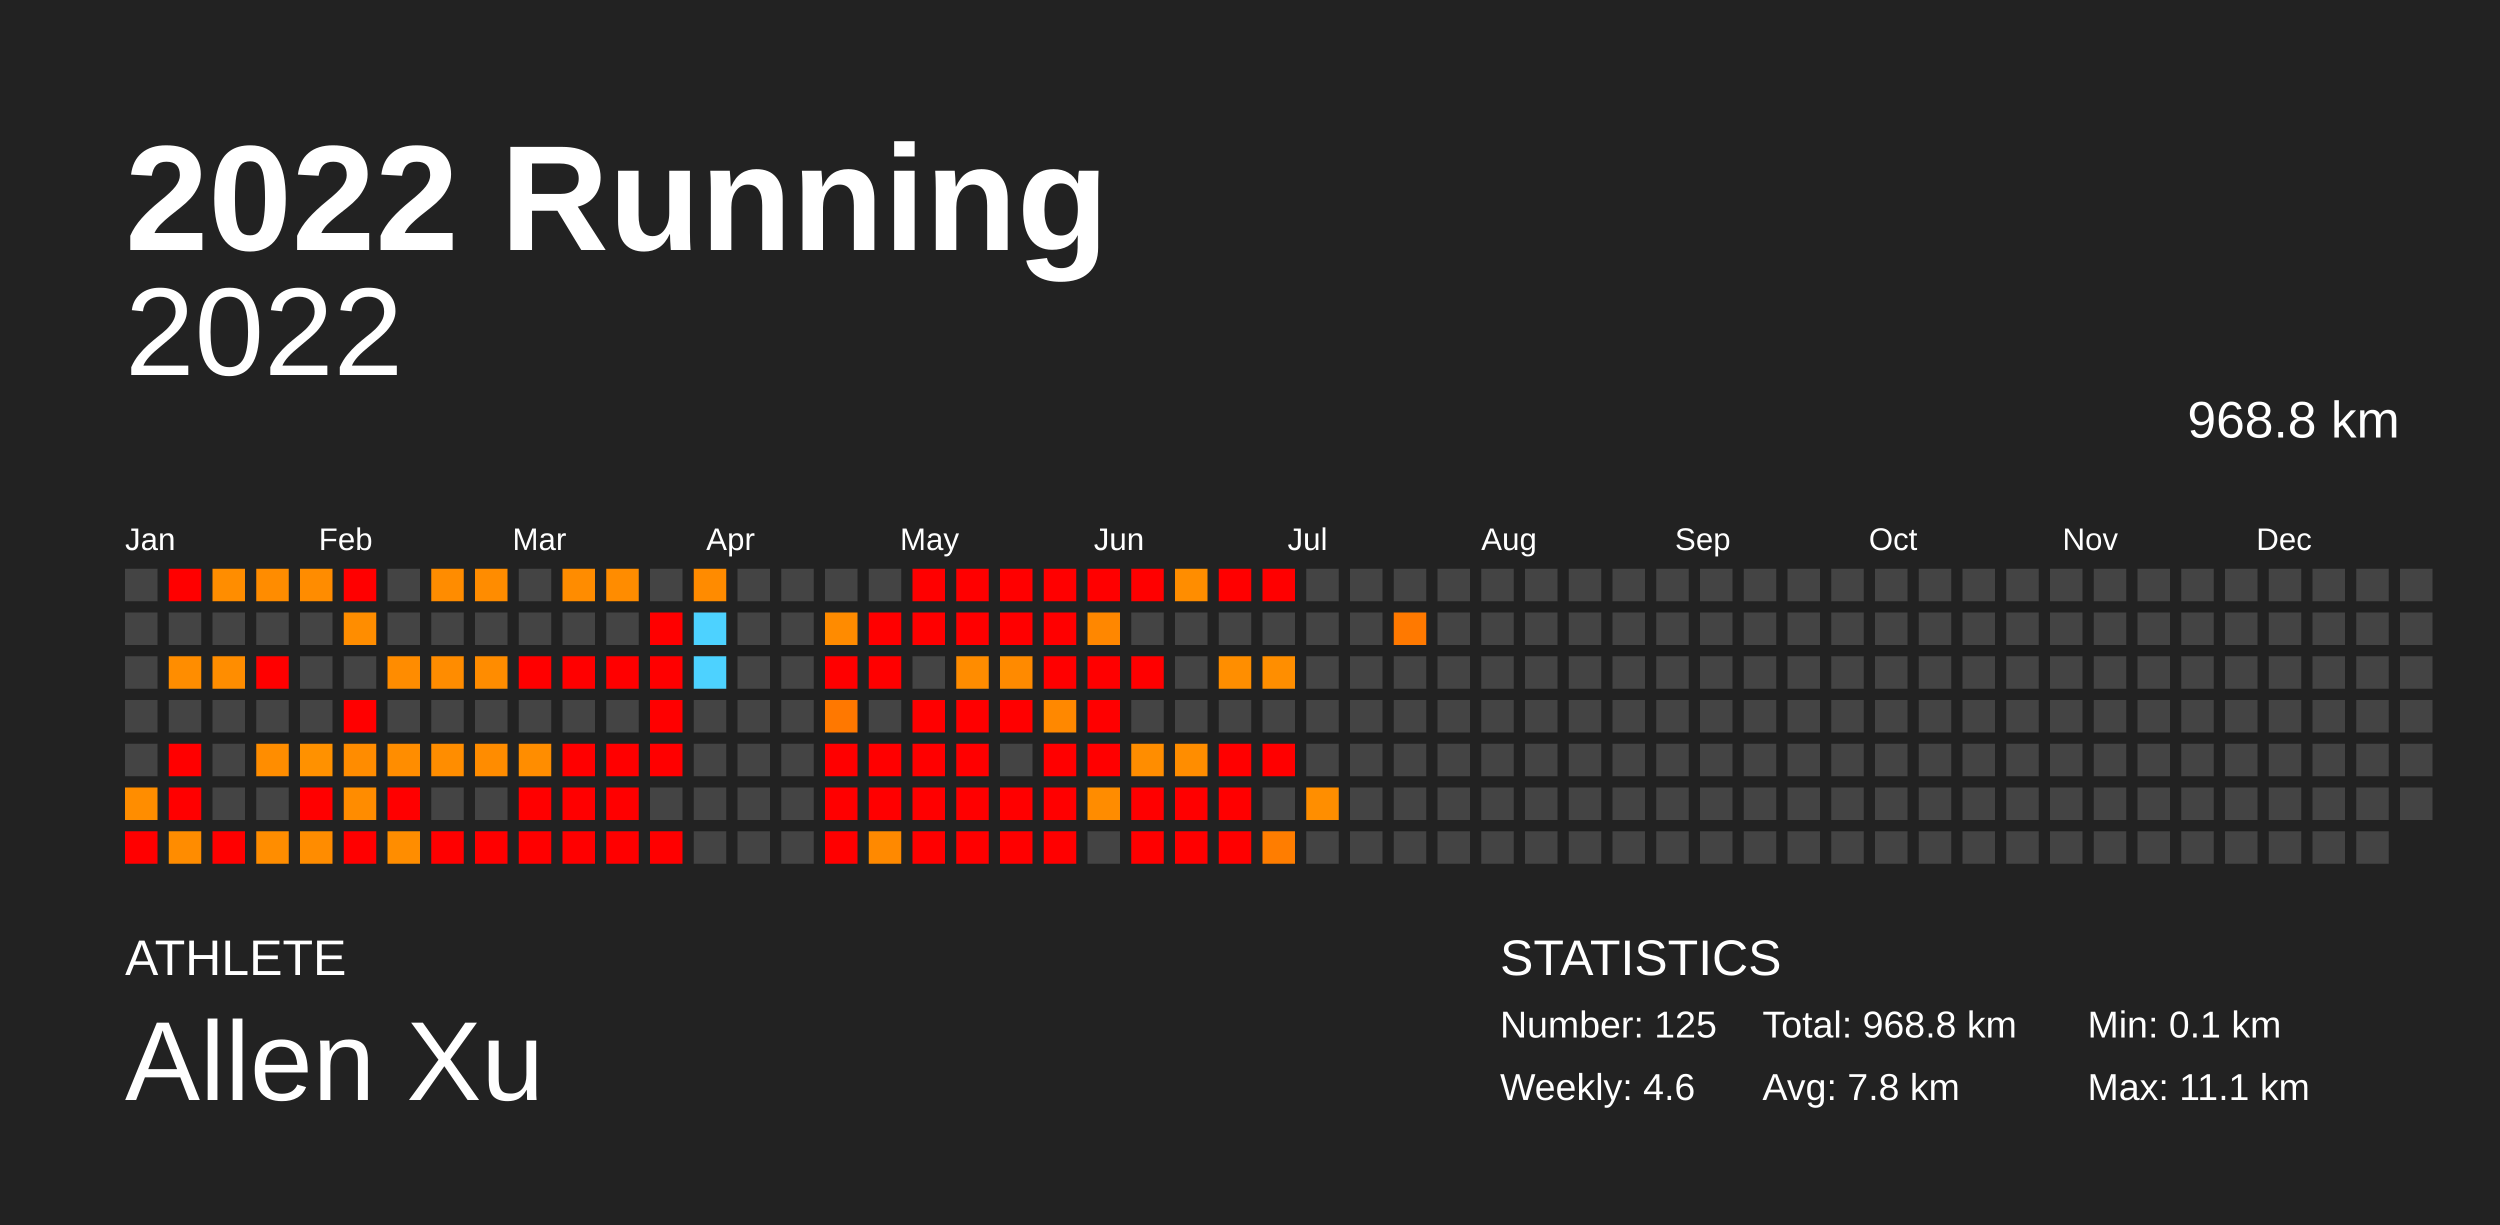
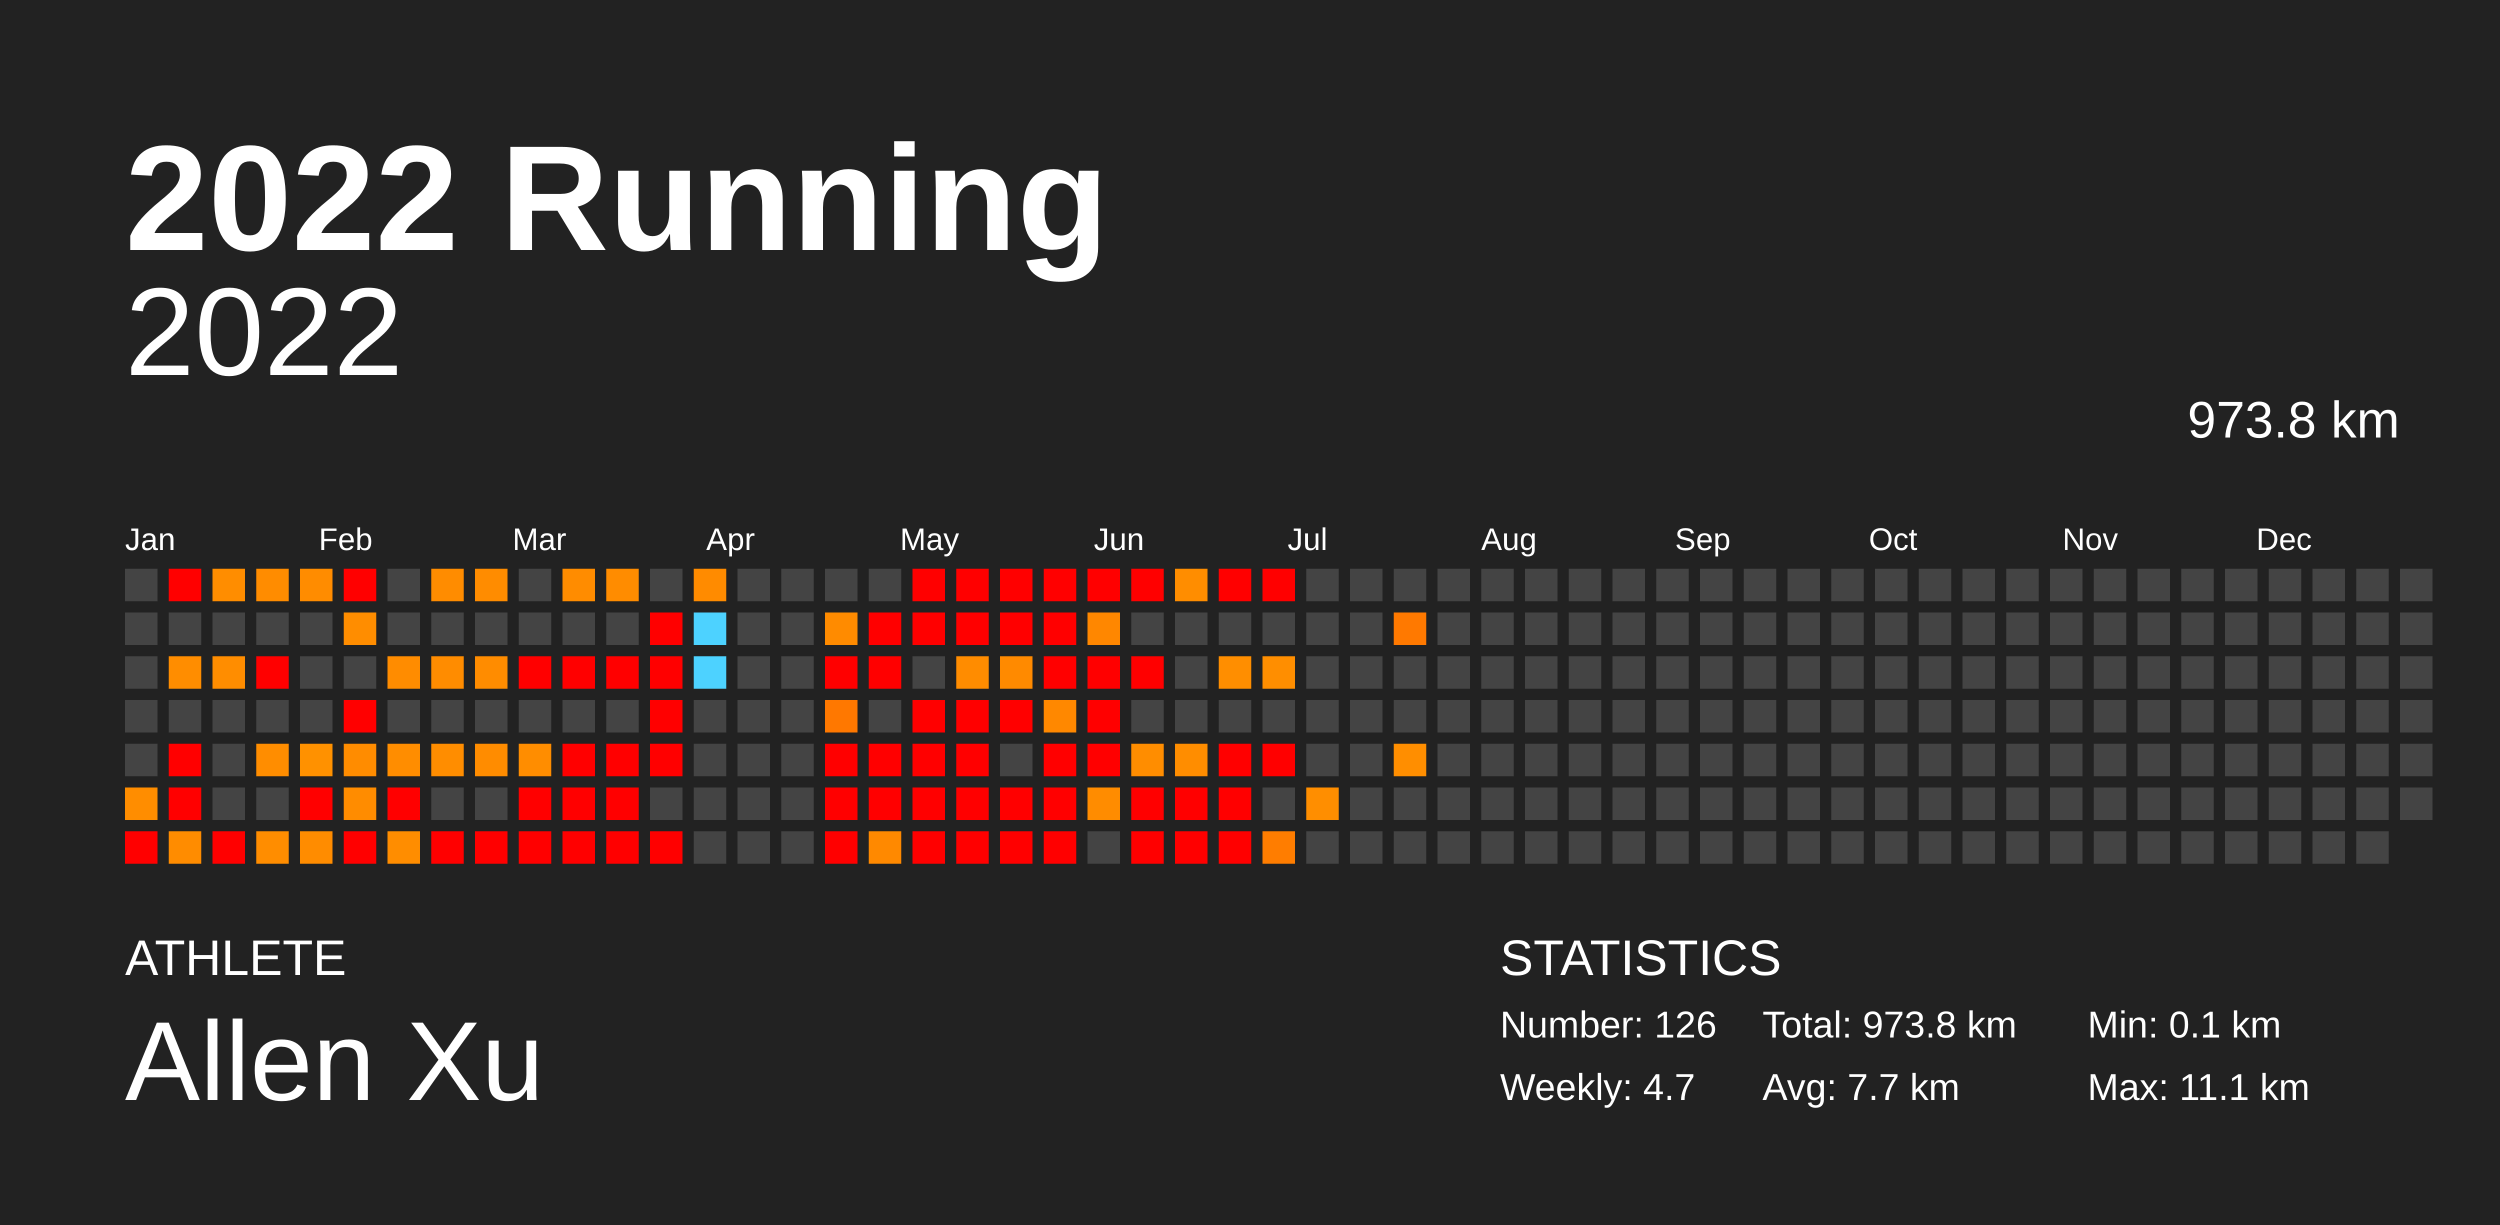
<svg xmlns="http://www.w3.org/2000/svg" baseProfile="full" height="98mm" version="1.1" viewBox="0,0,200,98" width="200mm">
  <defs />
  <rect fill="#222222" height="98" width="200" x="0" y="0" />
  <text fill="#FFFFFF" style="font-size:12px; font-family:Arial; font-weight:bold;" x="10" y="20">2022 Running</text>
  <text fill="#FFFFFF" style="font-size:4px; font-family:Arial" x="10" y="78">ATHLETE</text>
  <text fill="#FFFFFF" style="font-size:9px; font-family:Arial" x="10" y="88">Allen Xu</text>
  <text fill="#FFFFFF" style="font-size:4px; font-family:Arial" x="120" y="78">STATISTICS</text>
-   <text fill="#FFFFFF" style="font-size:3px; font-family:Arial" x="120" y="83">Number: 125</text>
-   <text fill="#FFFFFF" style="font-size:3px; font-family:Arial" x="120" y="88">Weekly: 4.6</text>
-   <text fill="#FFFFFF" style="font-size:3px; font-family:Arial" x="141" y="83">Total: 968.8 km</text>
-   <text fill="#FFFFFF" style="font-size:3px; font-family:Arial" x="141" y="88">Avg: 7.8 km</text>
+   <text fill="#FFFFFF" style="font-size:3px; font-family:Arial" x="120" y="83">Number: 126</text>
+   <text fill="#FFFFFF" style="font-size:3px; font-family:Arial" x="120" y="88">Weekly: 4.7</text>
+   <text fill="#FFFFFF" style="font-size:3px; font-family:Arial" x="141" y="83">Total: 973.8 km</text>
+   <text fill="#FFFFFF" style="font-size:3px; font-family:Arial" x="141" y="88">Avg: 7.7 km</text>
  <text fill="#FFFFFF" style="font-size:3px; font-family:Arial" x="167" y="83">Min: 0.1 km</text>
  <text fill="#FFFFFF" style="font-size:3px; font-family:Arial" x="167" y="88">Max: 11.1 km</text>
  <text alignment-baseline="hanging" fill="#FFFFFF" style="font-size:10.0px; font-family:Arial;" x="10" y="30">2022</text>
-   <text alignment-baseline="hanging" fill="#FFFFFF" style="font-size:4.125px; font-family:Arial;" x="175" y="35">968.8 km</text>
+   <text alignment-baseline="hanging" fill="#FFFFFF" style="font-size:4.125px; font-family:Arial;" x="175" y="35">973.8 km</text>
  <text fill="#FFFFFF" style="font-size:2.5px; font-family:Arial" x="10.0" y="44">Jan</text>
  <text fill="#FFFFFF" style="font-size:2.5px; font-family:Arial" x="25.5" y="44">Feb</text>
  <text fill="#FFFFFF" style="font-size:2.5px; font-family:Arial" x="41.0" y="44">Mar</text>
  <text fill="#FFFFFF" style="font-size:2.5px; font-family:Arial" x="56.5" y="44">Apr</text>
  <text fill="#FFFFFF" style="font-size:2.5px; font-family:Arial" x="72.0" y="44">May</text>
  <text fill="#FFFFFF" style="font-size:2.5px; font-family:Arial" x="87.5" y="44">Jun</text>
  <text fill="#FFFFFF" style="font-size:2.5px; font-family:Arial" x="103.0" y="44">Jul</text>
  <text fill="#FFFFFF" style="font-size:2.5px; font-family:Arial" x="118.5" y="44">Aug</text>
  <text fill="#FFFFFF" style="font-size:2.5px; font-family:Arial" x="134.0" y="44">Sep</text>
  <text fill="#FFFFFF" style="font-size:2.5px; font-family:Arial" x="149.5" y="44">Oct</text>
  <text fill="#FFFFFF" style="font-size:2.5px; font-family:Arial" x="165.0" y="44">Nov</text>
  <text fill="#FFFFFF" style="font-size:2.5px; font-family:Arial" x="180.5" y="44">Dec</text>
  <rect fill="#444444" height="2.6" width="2.6" x="10.0" y="45.5" />
  <rect fill="#444444" height="2.6" width="2.6" x="10.0" y="49.0" />
  <rect fill="#444444" height="2.6" width="2.6" x="10.0" y="52.5" />
  <rect fill="#444444" height="2.6" width="2.6" x="10.0" y="56.0" />
  <rect fill="#444444" height="2.6" width="2.6" x="10.0" y="59.5" />
  <rect fill="#ff8d00" height="2.6" width="2.6" x="10.0" y="63.0" />
  <rect fill="red" height="2.6" width="2.6" x="10.0" y="66.5" />
  <rect fill="red" height="2.6" width="2.6" x="13.5" y="45.5" />
  <rect fill="#444444" height="2.6" width="2.6" x="13.5" y="49.0" />
  <rect fill="#ff8d00" height="2.6" width="2.6" x="13.5" y="52.5" />
  <rect fill="#444444" height="2.6" width="2.6" x="13.5" y="56.0" />
  <rect fill="red" height="2.6" width="2.6" x="13.5" y="59.5" />
  <rect fill="red" height="2.6" width="2.6" x="13.5" y="63.0" />
  <rect fill="#ff8c00" height="2.6" width="2.6" x="13.5" y="66.5" />
  <rect fill="#ff8d00" height="2.6" width="2.6" x="17.0" y="45.5" />
  <rect fill="#444444" height="2.6" width="2.6" x="17.0" y="49.0" />
  <rect fill="#ff8d00" height="2.6" width="2.6" x="17.0" y="52.5" />
  <rect fill="#444444" height="2.6" width="2.6" x="17.0" y="56.0" />
  <rect fill="#444444" height="2.6" width="2.6" x="17.0" y="59.5" />
  <rect fill="#444444" height="2.6" width="2.6" x="17.0" y="63.0" />
  <rect fill="red" height="2.6" width="2.6" x="17.0" y="66.5" />
  <rect fill="#ff8c00" height="2.6" width="2.6" x="20.5" y="45.5" />
  <rect fill="#444444" height="2.6" width="2.6" x="20.5" y="49.0" />
  <rect fill="red" height="2.6" width="2.6" x="20.5" y="52.5" />
  <rect fill="#444444" height="2.6" width="2.6" x="20.5" y="56.0" />
  <rect fill="#ff8d00" height="2.6" width="2.6" x="20.5" y="59.5" />
  <rect fill="#444444" height="2.6" width="2.6" x="20.5" y="63.0" />
  <rect fill="#ff8d00" height="2.6" width="2.6" x="20.5" y="66.5" />
  <rect fill="#ff8c00" height="2.6" width="2.6" x="24.0" y="45.5" />
  <rect fill="#444444" height="2.6" width="2.6" x="24.0" y="49.0" />
  <rect fill="#444444" height="2.6" width="2.6" x="24.0" y="52.5" />
  <rect fill="#444444" height="2.6" width="2.6" x="24.0" y="56.0" />
  <rect fill="#ff9100" height="2.6" width="2.6" x="24.0" y="59.5" />
  <rect fill="red" height="2.6" width="2.6" x="24.0" y="63.0" />
  <rect fill="#ff8c00" height="2.6" width="2.6" x="24.0" y="66.5" />
  <rect fill="red" height="2.6" width="2.6" x="27.5" y="45.5" />
  <rect fill="#ff8d00" height="2.6" width="2.6" x="27.5" y="49.0" />
  <rect fill="#444444" height="2.6" width="2.6" x="27.5" y="52.5" />
  <rect fill="red" height="2.6" width="2.6" x="27.5" y="56.0" />
  <rect fill="#ff8c00" height="2.6" width="2.6" x="27.5" y="59.5" />
  <rect fill="#ff8c00" height="2.6" width="2.6" x="27.5" y="63.0" />
  <rect fill="red" height="2.6" width="2.6" x="27.5" y="66.5" />
  <rect fill="#444444" height="2.6" width="2.6" x="31.0" y="45.5" />
  <rect fill="#444444" height="2.6" width="2.6" x="31.0" y="49.0" />
  <rect fill="#ff8c00" height="2.6" width="2.6" x="31.0" y="52.5" />
  <rect fill="#444444" height="2.6" width="2.6" x="31.0" y="56.0" />
  <rect fill="#ff8d00" height="2.6" width="2.6" x="31.0" y="59.5" />
  <rect fill="red" height="2.6" width="2.6" x="31.0" y="63.0" />
  <rect fill="#ff8d00" height="2.6" width="2.6" x="31.0" y="66.5" />
  <rect fill="#ff8c00" height="2.6" width="2.6" x="34.5" y="45.5" />
  <rect fill="#444444" height="2.6" width="2.6" x="34.5" y="49.0" />
  <rect fill="#ff8c00" height="2.6" width="2.6" x="34.5" y="52.5" />
  <rect fill="#444444" height="2.6" width="2.6" x="34.5" y="56.0" />
  <rect fill="#ff8d00" height="2.6" width="2.6" x="34.5" y="59.5" />
  <rect fill="#444444" height="2.6" width="2.6" x="34.5" y="63.0" />
  <rect fill="red" height="2.6" width="2.6" x="34.5" y="66.5" />
  <rect fill="#ff8c00" height="2.6" width="2.6" x="38.0" y="45.5" />
  <rect fill="#444444" height="2.6" width="2.6" x="38.0" y="49.0" />
  <rect fill="#ff8c00" height="2.6" width="2.6" x="38.0" y="52.5" />
  <rect fill="#444444" height="2.6" width="2.6" x="38.0" y="56.0" />
  <rect fill="#ff8c00" height="2.6" width="2.6" x="38.0" y="59.5" />
  <rect fill="#444444" height="2.6" width="2.6" x="38.0" y="63.0" />
  <rect fill="red" height="2.6" width="2.6" x="38.0" y="66.5" />
  <rect fill="#444444" height="2.6" width="2.6" x="41.5" y="45.5" />
  <rect fill="#444444" height="2.6" width="2.6" x="41.5" y="49.0" />
  <rect fill="red" height="2.6" width="2.6" x="41.5" y="52.5" />
  <rect fill="#444444" height="2.6" width="2.6" x="41.5" y="56.0" />
  <rect fill="#ff8d00" height="2.6" width="2.6" x="41.5" y="59.5" />
  <rect fill="red" height="2.6" width="2.6" x="41.5" y="63.0" />
  <rect fill="red" height="2.6" width="2.6" x="41.5" y="66.5" />
  <rect fill="#ff8c00" height="2.6" width="2.6" x="45.0" y="45.5" />
  <rect fill="#444444" height="2.6" width="2.6" x="45.0" y="49.0" />
  <rect fill="red" height="2.6" width="2.6" x="45.0" y="52.5" />
  <rect fill="#444444" height="2.6" width="2.6" x="45.0" y="56.0" />
  <rect fill="red" height="2.6" width="2.6" x="45.0" y="59.5" />
  <rect fill="red" height="2.6" width="2.6" x="45.0" y="63.0" />
  <rect fill="red" height="2.6" width="2.6" x="45.0" y="66.5" />
  <rect fill="#ff8c00" height="2.6" width="2.6" x="48.5" y="45.5" />
  <rect fill="#444444" height="2.6" width="2.6" x="48.5" y="49.0" />
  <rect fill="red" height="2.6" width="2.6" x="48.5" y="52.5" />
  <rect fill="#444444" height="2.6" width="2.6" x="48.5" y="56.0" />
  <rect fill="red" height="2.6" width="2.6" x="48.5" y="59.5" />
  <rect fill="red" height="2.6" width="2.6" x="48.5" y="63.0" />
  <rect fill="red" height="2.6" width="2.6" x="48.5" y="66.5" />
  <rect fill="#444444" height="2.6" width="2.6" x="52.0" y="45.5" />
  <rect fill="red" height="2.6" width="2.6" x="52.0" y="49.0" />
  <rect fill="red" height="2.6" width="2.6" x="52.0" y="52.5" />
  <rect fill="red" height="2.6" width="2.6" x="52.0" y="56.0" />
  <rect fill="red" height="2.6" width="2.6" x="52.0" y="59.5" />
  <rect fill="#444444" height="2.6" width="2.6" x="52.0" y="63.0" />
  <rect fill="red" height="2.6" width="2.6" x="52.0" y="66.5" />
  <rect fill="#ff8b00" height="2.6" width="2.6" x="55.5" y="45.5" />
  <rect fill="#4dd2ff" height="2.6" width="2.6" x="55.5" y="49.0" />
  <rect fill="#4dd2ff" height="2.6" width="2.6" x="55.5" y="52.5" />
  <rect fill="#444444" height="2.6" width="2.6" x="55.5" y="56.0" />
  <rect fill="#444444" height="2.6" width="2.6" x="55.5" y="59.5" />
  <rect fill="#444444" height="2.6" width="2.6" x="55.5" y="63.0" />
  <rect fill="#444444" height="2.6" width="2.6" x="55.5" y="66.5" />
  <rect fill="#444444" height="2.6" width="2.6" x="59.0" y="45.5" />
  <rect fill="#444444" height="2.6" width="2.6" x="59.0" y="49.0" />
  <rect fill="#444444" height="2.6" width="2.6" x="59.0" y="52.5" />
  <rect fill="#444444" height="2.6" width="2.6" x="59.0" y="56.0" />
  <rect fill="#444444" height="2.6" width="2.6" x="59.0" y="59.5" />
  <rect fill="#444444" height="2.6" width="2.6" x="59.0" y="63.0" />
  <rect fill="#444444" height="2.6" width="2.6" x="59.0" y="66.5" />
  <rect fill="#444444" height="2.6" width="2.6" x="62.5" y="45.5" />
  <rect fill="#444444" height="2.6" width="2.6" x="62.5" y="49.0" />
  <rect fill="#444444" height="2.6" width="2.6" x="62.5" y="52.5" />
  <rect fill="#444444" height="2.6" width="2.6" x="62.5" y="56.0" />
  <rect fill="#444444" height="2.6" width="2.6" x="62.5" y="59.5" />
  <rect fill="#444444" height="2.6" width="2.6" x="62.5" y="63.0" />
  <rect fill="#444444" height="2.6" width="2.6" x="62.5" y="66.5" />
  <rect fill="#444444" height="2.6" width="2.6" x="66.0" y="45.5" />
  <rect fill="#ff8b00" height="2.6" width="2.6" x="66.0" y="49.0" />
  <rect fill="red" height="2.6" width="2.6" x="66.0" y="52.5" />
  <rect fill="#ff7800" height="2.6" width="2.6" x="66.0" y="56.0" />
  <rect fill="red" height="2.6" width="2.6" x="66.0" y="59.5" />
  <rect fill="red" height="2.6" width="2.6" x="66.0" y="63.0" />
  <rect fill="red" height="2.6" width="2.6" x="66.0" y="66.5" />
  <rect fill="#444444" height="2.6" width="2.6" x="69.5" y="45.5" />
  <rect fill="red" height="2.6" width="2.6" x="69.5" y="49.0" />
  <rect fill="red" height="2.6" width="2.6" x="69.5" y="52.5" />
  <rect fill="#444444" height="2.6" width="2.6" x="69.5" y="56.0" />
  <rect fill="red" height="2.6" width="2.6" x="69.5" y="59.5" />
  <rect fill="red" height="2.6" width="2.6" x="69.5" y="63.0" />
  <rect fill="#ff8900" height="2.6" width="2.6" x="69.5" y="66.5" />
  <rect fill="red" height="2.6" width="2.6" x="73.0" y="45.5" />
  <rect fill="red" height="2.6" width="2.6" x="73.0" y="49.0" />
  <rect fill="#444444" height="2.6" width="2.6" x="73.0" y="52.5" />
  <rect fill="red" height="2.6" width="2.6" x="73.0" y="56.0" />
  <rect fill="red" height="2.6" width="2.6" x="73.0" y="59.5" />
  <rect fill="red" height="2.6" width="2.6" x="73.0" y="63.0" />
  <rect fill="red" height="2.6" width="2.6" x="73.0" y="66.5" />
  <rect fill="red" height="2.6" width="2.6" x="76.5" y="45.5" />
  <rect fill="red" height="2.6" width="2.6" x="76.5" y="49.0" />
  <rect fill="#ff8c00" height="2.6" width="2.6" x="76.5" y="52.5" />
  <rect fill="red" height="2.6" width="2.6" x="76.5" y="56.0" />
  <rect fill="red" height="2.6" width="2.6" x="76.5" y="59.5" />
  <rect fill="red" height="2.6" width="2.6" x="76.5" y="63.0" />
  <rect fill="red" height="2.6" width="2.6" x="76.5" y="66.5" />
  <rect fill="red" height="2.6" width="2.6" x="80.0" y="45.5" />
  <rect fill="red" height="2.6" width="2.6" x="80.0" y="49.0" />
  <rect fill="#ff8a00" height="2.6" width="2.6" x="80.0" y="52.5" />
  <rect fill="red" height="2.6" width="2.6" x="80.0" y="56.0" />
  <rect fill="#444444" height="2.6" width="2.6" x="80.0" y="59.5" />
  <rect fill="red" height="2.6" width="2.6" x="80.0" y="63.0" />
  <rect fill="red" height="2.6" width="2.6" x="80.0" y="66.5" />
  <rect fill="red" height="2.6" width="2.6" x="83.5" y="45.5" />
  <rect fill="red" height="2.6" width="2.6" x="83.5" y="49.0" />
  <rect fill="red" height="2.6" width="2.6" x="83.5" y="52.5" />
  <rect fill="#ff8800" height="2.6" width="2.6" x="83.5" y="56.0" />
  <rect fill="red" height="2.6" width="2.6" x="83.5" y="59.5" />
  <rect fill="red" height="2.6" width="2.6" x="83.5" y="63.0" />
  <rect fill="red" height="2.6" width="2.6" x="83.5" y="66.5" />
  <rect fill="red" height="2.6" width="2.6" x="87.0" y="45.5" />
  <rect fill="#ff8700" height="2.6" width="2.6" x="87.0" y="49.0" />
  <rect fill="red" height="2.6" width="2.6" x="87.0" y="52.5" />
  <rect fill="red" height="2.6" width="2.6" x="87.0" y="56.0" />
  <rect fill="red" height="2.6" width="2.6" x="87.0" y="59.5" />
  <rect fill="#ff8c00" height="2.6" width="2.6" x="87.0" y="63.0" />
  <rect fill="#444444" height="2.6" width="2.6" x="87.0" y="66.5" />
  <rect fill="red" height="2.6" width="2.6" x="90.5" y="45.5" />
  <rect fill="#444444" height="2.6" width="2.6" x="90.5" y="49.0" />
  <rect fill="red" height="2.6" width="2.6" x="90.5" y="52.5" />
  <rect fill="#444444" height="2.6" width="2.6" x="90.5" y="56.0" />
  <rect fill="#ff8d00" height="2.6" width="2.6" x="90.5" y="59.5" />
  <rect fill="red" height="2.6" width="2.6" x="90.5" y="63.0" />
  <rect fill="red" height="2.6" width="2.6" x="90.5" y="66.5" />
  <rect fill="#ff8d00" height="2.6" width="2.6" x="94.0" y="45.5" />
  <rect fill="#444444" height="2.6" width="2.6" x="94.0" y="49.0" />
  <rect fill="#444444" height="2.6" width="2.6" x="94.0" y="52.5" />
  <rect fill="#444444" height="2.6" width="2.6" x="94.0" y="56.0" />
  <rect fill="#ff8d00" height="2.6" width="2.6" x="94.0" y="59.5" />
  <rect fill="red" height="2.6" width="2.6" x="94.0" y="63.0" />
  <rect fill="red" height="2.6" width="2.6" x="94.0" y="66.5" />
  <rect fill="red" height="2.6" width="2.6" x="97.5" y="45.5" />
  <rect fill="#444444" height="2.6" width="2.6" x="97.5" y="49.0" />
  <rect fill="#ff8e00" height="2.6" width="2.6" x="97.5" y="52.5" />
  <rect fill="#444444" height="2.6" width="2.6" x="97.5" y="56.0" />
  <rect fill="red" height="2.6" width="2.6" x="97.5" y="59.5" />
  <rect fill="red" height="2.6" width="2.6" x="97.5" y="63.0" />
  <rect fill="red" height="2.6" width="2.6" x="97.5" y="66.5" />
  <rect fill="red" height="2.6" width="2.6" x="101.0" y="45.5" />
  <rect fill="#444444" height="2.6" width="2.6" x="101.0" y="49.0" />
  <rect fill="#ff8e00" height="2.6" width="2.6" x="101.0" y="52.5" />
  <rect fill="#444444" height="2.6" width="2.6" x="101.0" y="56.0" />
  <rect fill="red" height="2.6" width="2.6" x="101.0" y="59.5" />
  <rect fill="#444444" height="2.6" width="2.6" x="101.0" y="63.0" />
  <rect fill="#ff7d00" height="2.6" width="2.6" x="101.0" y="66.5" />
  <rect fill="#444444" height="2.6" width="2.6" x="104.5" y="45.5" />
  <rect fill="#444444" height="2.6" width="2.6" x="104.5" y="49.0" />
  <rect fill="#444444" height="2.6" width="2.6" x="104.5" y="52.5" />
  <rect fill="#444444" height="2.6" width="2.6" x="104.5" y="56.0" />
  <rect fill="#444444" height="2.6" width="2.6" x="104.5" y="59.5" />
  <rect fill="#ff8e00" height="2.6" width="2.6" x="104.5" y="63.0" />
  <rect fill="#444444" height="2.6" width="2.6" x="104.5" y="66.5" />
  <rect fill="#444444" height="2.6" width="2.6" x="108.0" y="45.5" />
  <rect fill="#444444" height="2.6" width="2.6" x="108.0" y="49.0" />
  <rect fill="#444444" height="2.6" width="2.6" x="108.0" y="52.5" />
  <rect fill="#444444" height="2.6" width="2.6" x="108.0" y="56.0" />
  <rect fill="#444444" height="2.6" width="2.6" x="108.0" y="59.5" />
  <rect fill="#444444" height="2.6" width="2.6" x="108.0" y="63.0" />
  <rect fill="#444444" height="2.6" width="2.6" x="108.0" y="66.5" />
  <rect fill="#444444" height="2.6" width="2.6" x="111.5" y="45.5" />
  <rect fill="#ff7900" height="2.6" width="2.6" x="111.5" y="49.0" />
  <rect fill="#444444" height="2.6" width="2.6" x="111.5" y="52.5" />
  <rect fill="#444444" height="2.6" width="2.6" x="111.5" y="56.0" />
-   <rect fill="#444444" height="2.6" width="2.6" x="111.5" y="59.5" />
+   <rect fill="#ff8e00" height="2.6" width="2.6" x="111.5" y="59.5" />
  <rect fill="#444444" height="2.6" width="2.6" x="111.5" y="63.0" />
  <rect fill="#444444" height="2.6" width="2.6" x="111.5" y="66.5" />
  <rect fill="#444444" height="2.6" width="2.6" x="115.0" y="45.5" />
  <rect fill="#444444" height="2.6" width="2.6" x="115.0" y="49.0" />
  <rect fill="#444444" height="2.6" width="2.6" x="115.0" y="52.5" />
  <rect fill="#444444" height="2.6" width="2.6" x="115.0" y="56.0" />
  <rect fill="#444444" height="2.6" width="2.6" x="115.0" y="59.5" />
  <rect fill="#444444" height="2.6" width="2.6" x="115.0" y="63.0" />
  <rect fill="#444444" height="2.6" width="2.6" x="115.0" y="66.5" />
  <rect fill="#444444" height="2.6" width="2.6" x="118.5" y="45.5" />
  <rect fill="#444444" height="2.6" width="2.6" x="118.5" y="49.0" />
  <rect fill="#444444" height="2.6" width="2.6" x="118.5" y="52.5" />
  <rect fill="#444444" height="2.6" width="2.6" x="118.5" y="56.0" />
  <rect fill="#444444" height="2.6" width="2.6" x="118.5" y="59.5" />
  <rect fill="#444444" height="2.6" width="2.6" x="118.5" y="63.0" />
  <rect fill="#444444" height="2.6" width="2.6" x="118.5" y="66.5" />
  <rect fill="#444444" height="2.6" width="2.6" x="122.0" y="45.5" />
  <rect fill="#444444" height="2.6" width="2.6" x="122.0" y="49.0" />
  <rect fill="#444444" height="2.6" width="2.6" x="122.0" y="52.5" />
  <rect fill="#444444" height="2.6" width="2.6" x="122.0" y="56.0" />
  <rect fill="#444444" height="2.6" width="2.6" x="122.0" y="59.5" />
  <rect fill="#444444" height="2.6" width="2.6" x="122.0" y="63.0" />
  <rect fill="#444444" height="2.6" width="2.6" x="122.0" y="66.5" />
  <rect fill="#444444" height="2.6" width="2.6" x="125.5" y="45.5" />
  <rect fill="#444444" height="2.6" width="2.6" x="125.5" y="49.0" />
  <rect fill="#444444" height="2.6" width="2.6" x="125.5" y="52.5" />
  <rect fill="#444444" height="2.6" width="2.6" x="125.5" y="56.0" />
  <rect fill="#444444" height="2.6" width="2.6" x="125.5" y="59.5" />
  <rect fill="#444444" height="2.6" width="2.6" x="125.5" y="63.0" />
  <rect fill="#444444" height="2.6" width="2.6" x="125.5" y="66.5" />
  <rect fill="#444444" height="2.6" width="2.6" x="129.0" y="45.5" />
  <rect fill="#444444" height="2.6" width="2.6" x="129.0" y="49.0" />
  <rect fill="#444444" height="2.6" width="2.6" x="129.0" y="52.5" />
  <rect fill="#444444" height="2.6" width="2.6" x="129.0" y="56.0" />
  <rect fill="#444444" height="2.6" width="2.6" x="129.0" y="59.5" />
  <rect fill="#444444" height="2.6" width="2.6" x="129.0" y="63.0" />
  <rect fill="#444444" height="2.6" width="2.6" x="129.0" y="66.5" />
  <rect fill="#444444" height="2.6" width="2.6" x="132.5" y="45.5" />
  <rect fill="#444444" height="2.6" width="2.6" x="132.5" y="49.0" />
  <rect fill="#444444" height="2.6" width="2.6" x="132.5" y="52.5" />
  <rect fill="#444444" height="2.6" width="2.6" x="132.5" y="56.0" />
  <rect fill="#444444" height="2.6" width="2.6" x="132.5" y="59.5" />
  <rect fill="#444444" height="2.6" width="2.6" x="132.5" y="63.0" />
  <rect fill="#444444" height="2.6" width="2.6" x="132.5" y="66.5" />
  <rect fill="#444444" height="2.6" width="2.6" x="136.0" y="45.5" />
  <rect fill="#444444" height="2.6" width="2.6" x="136.0" y="49.0" />
  <rect fill="#444444" height="2.6" width="2.6" x="136.0" y="52.5" />
  <rect fill="#444444" height="2.6" width="2.6" x="136.0" y="56.0" />
  <rect fill="#444444" height="2.6" width="2.6" x="136.0" y="59.5" />
  <rect fill="#444444" height="2.6" width="2.6" x="136.0" y="63.0" />
  <rect fill="#444444" height="2.6" width="2.6" x="136.0" y="66.5" />
  <rect fill="#444444" height="2.6" width="2.6" x="139.5" y="45.5" />
  <rect fill="#444444" height="2.6" width="2.6" x="139.5" y="49.0" />
  <rect fill="#444444" height="2.6" width="2.6" x="139.5" y="52.5" />
  <rect fill="#444444" height="2.6" width="2.6" x="139.5" y="56.0" />
  <rect fill="#444444" height="2.6" width="2.6" x="139.5" y="59.5" />
  <rect fill="#444444" height="2.6" width="2.6" x="139.5" y="63.0" />
  <rect fill="#444444" height="2.6" width="2.6" x="139.5" y="66.5" />
  <rect fill="#444444" height="2.6" width="2.6" x="143.0" y="45.5" />
  <rect fill="#444444" height="2.6" width="2.6" x="143.0" y="49.0" />
  <rect fill="#444444" height="2.6" width="2.6" x="143.0" y="52.5" />
  <rect fill="#444444" height="2.6" width="2.6" x="143.0" y="56.0" />
  <rect fill="#444444" height="2.6" width="2.6" x="143.0" y="59.5" />
  <rect fill="#444444" height="2.6" width="2.6" x="143.0" y="63.0" />
  <rect fill="#444444" height="2.6" width="2.6" x="143.0" y="66.5" />
  <rect fill="#444444" height="2.6" width="2.6" x="146.5" y="45.5" />
  <rect fill="#444444" height="2.6" width="2.6" x="146.5" y="49.0" />
  <rect fill="#444444" height="2.6" width="2.6" x="146.5" y="52.5" />
  <rect fill="#444444" height="2.6" width="2.6" x="146.5" y="56.0" />
  <rect fill="#444444" height="2.6" width="2.6" x="146.5" y="59.5" />
  <rect fill="#444444" height="2.6" width="2.6" x="146.5" y="63.0" />
  <rect fill="#444444" height="2.6" width="2.6" x="146.5" y="66.5" />
  <rect fill="#444444" height="2.6" width="2.6" x="150.0" y="45.5" />
  <rect fill="#444444" height="2.6" width="2.6" x="150.0" y="49.0" />
  <rect fill="#444444" height="2.6" width="2.6" x="150.0" y="52.5" />
  <rect fill="#444444" height="2.6" width="2.6" x="150.0" y="56.0" />
  <rect fill="#444444" height="2.6" width="2.6" x="150.0" y="59.5" />
  <rect fill="#444444" height="2.6" width="2.6" x="150.0" y="63.0" />
  <rect fill="#444444" height="2.6" width="2.6" x="150.0" y="66.5" />
  <rect fill="#444444" height="2.6" width="2.6" x="153.5" y="45.5" />
  <rect fill="#444444" height="2.6" width="2.6" x="153.5" y="49.0" />
  <rect fill="#444444" height="2.6" width="2.6" x="153.5" y="52.5" />
  <rect fill="#444444" height="2.6" width="2.6" x="153.5" y="56.0" />
  <rect fill="#444444" height="2.6" width="2.6" x="153.5" y="59.5" />
  <rect fill="#444444" height="2.6" width="2.6" x="153.5" y="63.0" />
  <rect fill="#444444" height="2.6" width="2.6" x="153.5" y="66.5" />
  <rect fill="#444444" height="2.6" width="2.6" x="157.0" y="45.5" />
  <rect fill="#444444" height="2.6" width="2.6" x="157.0" y="49.0" />
  <rect fill="#444444" height="2.6" width="2.6" x="157.0" y="52.5" />
  <rect fill="#444444" height="2.6" width="2.6" x="157.0" y="56.0" />
  <rect fill="#444444" height="2.6" width="2.6" x="157.0" y="59.5" />
  <rect fill="#444444" height="2.6" width="2.6" x="157.0" y="63.0" />
  <rect fill="#444444" height="2.6" width="2.6" x="157.0" y="66.5" />
  <rect fill="#444444" height="2.6" width="2.6" x="160.5" y="45.5" />
  <rect fill="#444444" height="2.6" width="2.6" x="160.5" y="49.0" />
  <rect fill="#444444" height="2.6" width="2.6" x="160.5" y="52.5" />
  <rect fill="#444444" height="2.6" width="2.6" x="160.5" y="56.0" />
  <rect fill="#444444" height="2.6" width="2.6" x="160.5" y="59.5" />
  <rect fill="#444444" height="2.6" width="2.6" x="160.5" y="63.0" />
  <rect fill="#444444" height="2.6" width="2.6" x="160.5" y="66.5" />
  <rect fill="#444444" height="2.6" width="2.6" x="164.0" y="45.5" />
  <rect fill="#444444" height="2.6" width="2.6" x="164.0" y="49.0" />
  <rect fill="#444444" height="2.6" width="2.6" x="164.0" y="52.5" />
  <rect fill="#444444" height="2.6" width="2.6" x="164.0" y="56.0" />
  <rect fill="#444444" height="2.6" width="2.6" x="164.0" y="59.5" />
  <rect fill="#444444" height="2.6" width="2.6" x="164.0" y="63.0" />
  <rect fill="#444444" height="2.6" width="2.6" x="164.0" y="66.5" />
  <rect fill="#444444" height="2.6" width="2.6" x="167.5" y="45.5" />
  <rect fill="#444444" height="2.6" width="2.6" x="167.5" y="49.0" />
  <rect fill="#444444" height="2.6" width="2.6" x="167.5" y="52.5" />
  <rect fill="#444444" height="2.6" width="2.6" x="167.5" y="56.0" />
  <rect fill="#444444" height="2.6" width="2.6" x="167.5" y="59.5" />
  <rect fill="#444444" height="2.6" width="2.6" x="167.5" y="63.0" />
  <rect fill="#444444" height="2.6" width="2.6" x="167.5" y="66.5" />
  <rect fill="#444444" height="2.6" width="2.6" x="171.0" y="45.5" />
  <rect fill="#444444" height="2.6" width="2.6" x="171.0" y="49.0" />
  <rect fill="#444444" height="2.6" width="2.6" x="171.0" y="52.5" />
  <rect fill="#444444" height="2.6" width="2.6" x="171.0" y="56.0" />
  <rect fill="#444444" height="2.6" width="2.6" x="171.0" y="59.5" />
  <rect fill="#444444" height="2.6" width="2.6" x="171.0" y="63.0" />
  <rect fill="#444444" height="2.6" width="2.6" x="171.0" y="66.5" />
  <rect fill="#444444" height="2.6" width="2.6" x="174.5" y="45.5" />
  <rect fill="#444444" height="2.6" width="2.6" x="174.5" y="49.0" />
  <rect fill="#444444" height="2.6" width="2.6" x="174.5" y="52.5" />
  <rect fill="#444444" height="2.6" width="2.6" x="174.5" y="56.0" />
  <rect fill="#444444" height="2.6" width="2.6" x="174.5" y="59.5" />
  <rect fill="#444444" height="2.6" width="2.6" x="174.5" y="63.0" />
  <rect fill="#444444" height="2.6" width="2.6" x="174.5" y="66.5" />
  <rect fill="#444444" height="2.6" width="2.6" x="178.0" y="45.5" />
  <rect fill="#444444" height="2.6" width="2.6" x="178.0" y="49.0" />
  <rect fill="#444444" height="2.6" width="2.6" x="178.0" y="52.5" />
  <rect fill="#444444" height="2.6" width="2.6" x="178.0" y="56.0" />
  <rect fill="#444444" height="2.6" width="2.6" x="178.0" y="59.5" />
  <rect fill="#444444" height="2.6" width="2.6" x="178.0" y="63.0" />
  <rect fill="#444444" height="2.6" width="2.6" x="178.0" y="66.5" />
  <rect fill="#444444" height="2.6" width="2.6" x="181.5" y="45.5" />
  <rect fill="#444444" height="2.6" width="2.6" x="181.5" y="49.0" />
  <rect fill="#444444" height="2.6" width="2.6" x="181.5" y="52.5" />
  <rect fill="#444444" height="2.6" width="2.6" x="181.5" y="56.0" />
  <rect fill="#444444" height="2.6" width="2.6" x="181.5" y="59.5" />
  <rect fill="#444444" height="2.6" width="2.6" x="181.5" y="63.0" />
  <rect fill="#444444" height="2.6" width="2.6" x="181.5" y="66.5" />
  <rect fill="#444444" height="2.6" width="2.6" x="185.0" y="45.5" />
  <rect fill="#444444" height="2.6" width="2.6" x="185.0" y="49.0" />
  <rect fill="#444444" height="2.6" width="2.6" x="185.0" y="52.5" />
  <rect fill="#444444" height="2.6" width="2.6" x="185.0" y="56.0" />
  <rect fill="#444444" height="2.6" width="2.6" x="185.0" y="59.5" />
  <rect fill="#444444" height="2.6" width="2.6" x="185.0" y="63.0" />
  <rect fill="#444444" height="2.6" width="2.6" x="185.0" y="66.5" />
  <rect fill="#444444" height="2.6" width="2.6" x="188.5" y="45.5" />
  <rect fill="#444444" height="2.6" width="2.6" x="188.5" y="49.0" />
  <rect fill="#444444" height="2.6" width="2.6" x="188.5" y="52.5" />
  <rect fill="#444444" height="2.6" width="2.6" x="188.5" y="56.0" />
  <rect fill="#444444" height="2.6" width="2.6" x="188.5" y="59.5" />
  <rect fill="#444444" height="2.6" width="2.6" x="188.5" y="63.0" />
  <rect fill="#444444" height="2.6" width="2.6" x="188.5" y="66.5" />
  <rect fill="#444444" height="2.6" width="2.6" x="192.0" y="45.5" />
  <rect fill="#444444" height="2.6" width="2.6" x="192.0" y="49.0" />
  <rect fill="#444444" height="2.6" width="2.6" x="192.0" y="52.5" />
  <rect fill="#444444" height="2.6" width="2.6" x="192.0" y="56.0" />
  <rect fill="#444444" height="2.6" width="2.6" x="192.0" y="59.5" />
  <rect fill="#444444" height="2.6" width="2.6" x="192.0" y="63.0" />
</svg>
